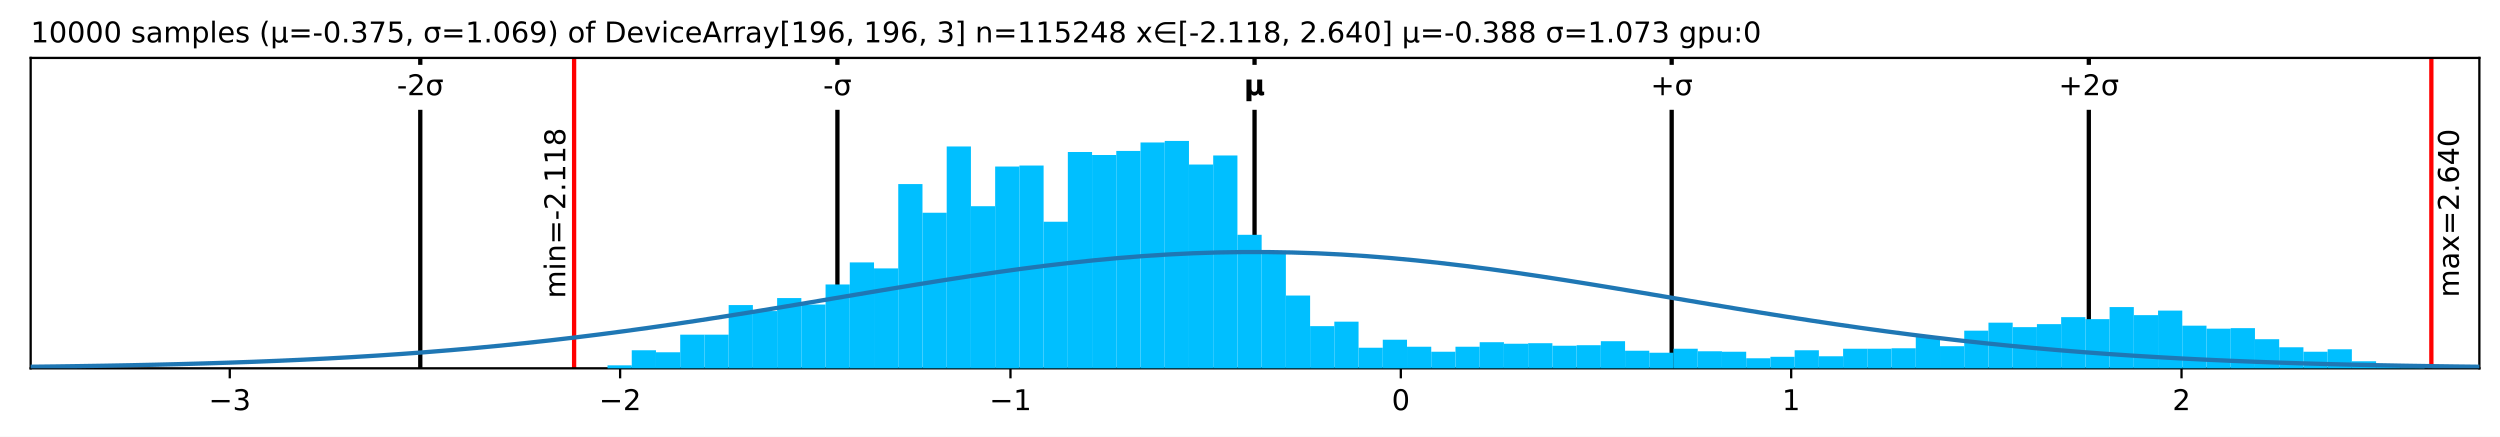
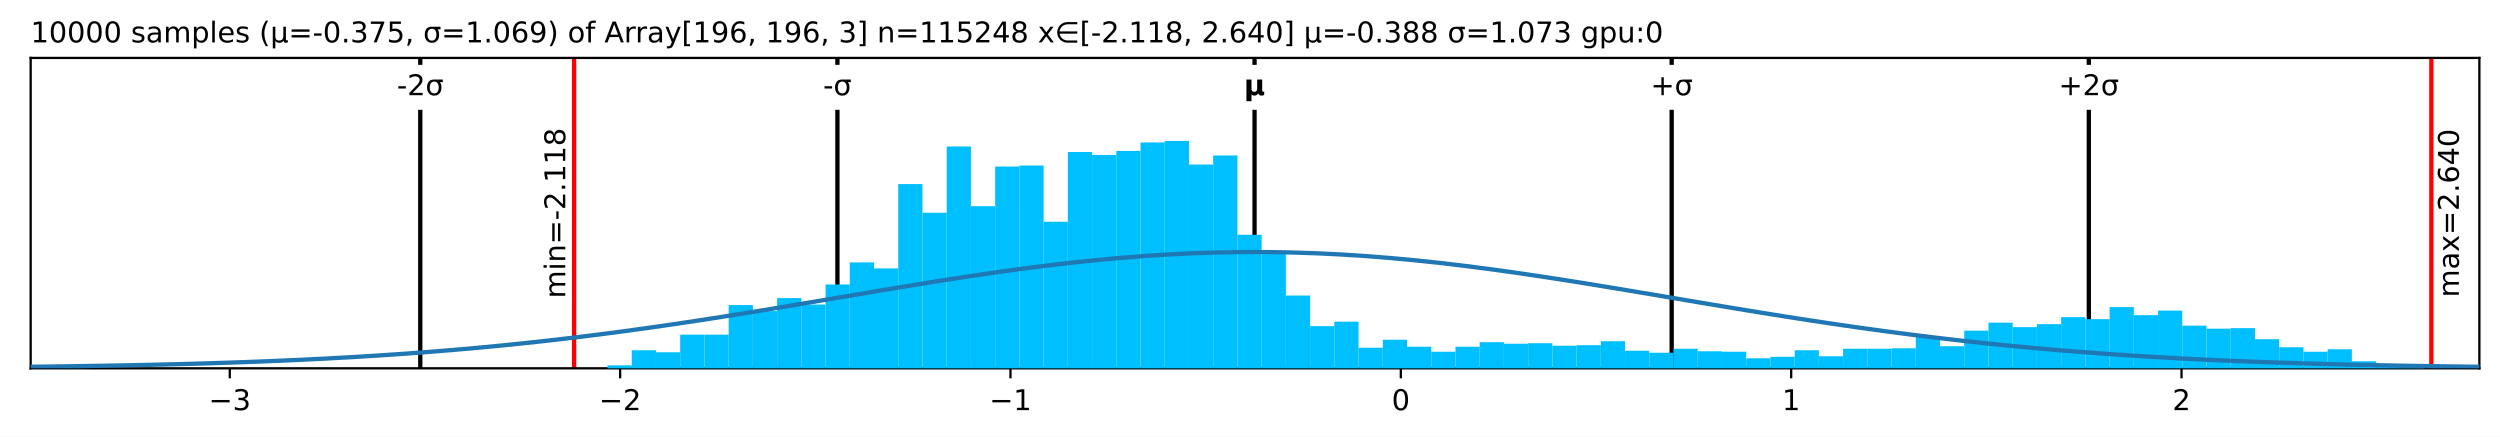
<svg xmlns="http://www.w3.org/2000/svg" xmlns:xlink="http://www.w3.org/1999/xlink" width="872.4pt" height="152.406pt" viewBox="0 0 872.4 152.406" version="1.1">
  <defs>
    <style type="text/css">*{stroke-linejoin: round; stroke-linecap: butt}</style>
  </defs>
  <g id="figure_1">
    <g id="patch_1">
      <path d="M 0 152.406  L 872.4 152.406  L 872.4 0  L 0 0  z " style="fill: #ffffff" />
    </g>
    <g id="axes_1">
      <g id="patch_2">
        <path d="M 10.7 128.528  L 865.2 128.528  L 865.2 20.214  L 10.7 20.214  z " style="fill: #ffffff" />
      </g>
      <g id="matplotlib.axis_1">
        <g id="xtick_1">
          <g id="line2d_1">
            <defs>
              <path id="m8f1de1206a" d="M 0 0  L 0 3.5  " style="stroke: #000000; stroke-width: 0.8" />
            </defs>
            <g>
              <use xlink:href="#m8f1de1206a" x="80.182" y="128.528" style="stroke: #000000; stroke-width: 0.8" />
            </g>
          </g>
          <g id="text_1">
            <g transform="translate(72.81049 143.1266) scale(0.1 -0.1)">
              <defs>
                <path id="DejaVuSans-2212" d="M 678 2272  L 4684 2272  L 4684 1741  L 678 1741  L 678 2272  z " transform="scale(0.015625)" />
                <path id="DejaVuSans-33" d="M 2597 2516  Q 3050 2419 3304 2112  Q 3559 1806 3559 1356  Q 3559 666 3084 287  Q 2609 -91 1734 -91  Q 1441 -91 1130 -33  Q 819 25 488 141  L 488 750  Q 750 597 1062 519  Q 1375 441 1716 441  Q 2309 441 2620 675  Q 2931 909 2931 1356  Q 2931 1769 2642 2001  Q 2353 2234 1838 2234  L 1294 2234  L 1294 2753  L 1863 2753  Q 2328 2753 2575 2939  Q 2822 3125 2822 3475  Q 2822 3834 2567 4026  Q 2313 4219 1838 4219  Q 1578 4219 1281 4162  Q 984 4106 628 3988  L 628 4550  Q 988 4650 1302 4700  Q 1616 4750 1894 4750  Q 2613 4750 3031 4423  Q 3450 4097 3450 3541  Q 3450 3153 3228 2886  Q 3006 2619 2597 2516  z " transform="scale(0.015625)" />
              </defs>
              <use xlink:href="#DejaVuSans-2212" />
              <use xlink:href="#DejaVuSans-33" x="83.789" />
            </g>
          </g>
        </g>
        <g id="xtick_2">
          <g id="line2d_2">
            <g>
              <use xlink:href="#m8f1de1206a" x="216.398" y="128.528" style="stroke: #000000; stroke-width: 0.8" />
            </g>
          </g>
          <g id="text_2">
            <g transform="translate(209.0273 143.1266) scale(0.1 -0.1)">
              <defs>
                <path id="DejaVuSans-32" d="M 1228 531  L 3431 531  L 3431 0  L 469 0  L 469 531  Q 828 903 1448 1529  Q 2069 2156 2228 2338  Q 2531 2678 2651 2914  Q 2772 3150 2772 3378  Q 2772 3750 2511 3984  Q 2250 4219 1831 4219  Q 1534 4219 1204 4116  Q 875 4013 500 3803  L 500 4441  Q 881 4594 1212 4672  Q 1544 4750 1819 4750  Q 2544 4750 2975 4387  Q 3406 4025 3406 3419  Q 3406 3131 3298 2873  Q 3191 2616 2906 2266  Q 2828 2175 2409 1742  Q 1991 1309 1228 531  z " transform="scale(0.015625)" />
              </defs>
              <use xlink:href="#DejaVuSans-2212" />
              <use xlink:href="#DejaVuSans-32" x="83.789" />
            </g>
          </g>
        </g>
        <g id="xtick_3">
          <g id="line2d_3">
            <g>
              <use xlink:href="#m8f1de1206a" x="352.615" y="128.528" style="stroke: #000000; stroke-width: 0.8" />
            </g>
          </g>
          <g id="text_3">
            <g transform="translate(345.2442 143.1266) scale(0.1 -0.1)">
              <defs>
                <path id="DejaVuSans-31" d="M 794 531  L 1825 531  L 1825 4091  L 703 3866  L 703 4441  L 1819 4666  L 2450 4666  L 2450 531  L 3481 531  L 3481 0  L 794 0  L 794 531  z " transform="scale(0.015625)" />
              </defs>
              <use xlink:href="#DejaVuSans-2212" />
              <use xlink:href="#DejaVuSans-31" x="83.789" />
            </g>
          </g>
        </g>
        <g id="xtick_4">
          <g id="line2d_4">
            <g>
              <use xlink:href="#m8f1de1206a" x="488.832" y="128.528" style="stroke: #000000; stroke-width: 0.8" />
            </g>
          </g>
          <g id="text_4">
            <g transform="translate(485.6509 143.1266) scale(0.1 -0.1)">
              <defs>
                <path id="DejaVuSans-30" d="M 2034 4250  Q 1547 4250 1301 3770  Q 1056 3291 1056 2328  Q 1056 1369 1301 889  Q 1547 409 2034 409  Q 2525 409 2770 889  Q 3016 1369 3016 2328  Q 3016 3291 2770 3770  Q 2525 4250 2034 4250  z M 2034 4750  Q 2819 4750 3233 4129  Q 3647 3509 3647 2328  Q 3647 1150 3233 529  Q 2819 -91 2034 -91  Q 1250 -91 836 529  Q 422 1150 422 2328  Q 422 3509 836 4129  Q 1250 4750 2034 4750  z " transform="scale(0.015625)" />
              </defs>
              <use xlink:href="#DejaVuSans-30" />
            </g>
          </g>
        </g>
        <g id="xtick_5">
          <g id="line2d_5">
            <g>
              <use xlink:href="#m8f1de1206a" x="625.049" y="128.528" style="stroke: #000000; stroke-width: 0.8" />
            </g>
          </g>
          <g id="text_5">
            <g transform="translate(621.8677 143.1266) scale(0.1 -0.1)">
              <use xlink:href="#DejaVuSans-31" />
            </g>
          </g>
        </g>
        <g id="xtick_6">
          <g id="line2d_6">
            <g>
              <use xlink:href="#m8f1de1206a" x="761.266" y="128.528" style="stroke: #000000; stroke-width: 0.8" />
            </g>
          </g>
          <g id="text_6">
            <g transform="translate(758.0846 143.1266) scale(0.1 -0.1)">
              <use xlink:href="#DejaVuSans-32" />
            </g>
          </g>
        </g>
      </g>
      <g id="matplotlib.axis_2" />
      <g id="line2d_7">
        <path d="M 146.658 128.528  L 146.658 20.214  " clip-path="url(#pc12b36b30b)" style="fill: none; stroke: #000000; stroke-width: 1.5; stroke-linecap: square" />
      </g>
      <g id="line2d_8">
        <path d="M 292.222 128.528  L 292.222 20.214  " clip-path="url(#pc12b36b30b)" style="fill: none; stroke: #000000; stroke-width: 1.5; stroke-linecap: square" />
      </g>
      <g id="line2d_9">
        <path d="M 437.786 128.528  L 437.786 20.214  " clip-path="url(#pc12b36b30b)" style="fill: none; stroke: #000000; stroke-width: 1.5; stroke-linecap: square" />
      </g>
      <g id="line2d_10">
        <path d="M 583.349 128.528  L 583.349 20.214  " clip-path="url(#pc12b36b30b)" style="fill: none; stroke: #000000; stroke-width: 1.5; stroke-linecap: square" />
      </g>
      <g id="line2d_11">
        <path d="M 728.913 128.528  L 728.913 20.214  " clip-path="url(#pc12b36b30b)" style="fill: none; stroke: #000000; stroke-width: 1.5; stroke-linecap: square" />
      </g>
      <g id="line2d_12">
        <path d="M 200.338 128.528  L 200.338 20.214  " clip-path="url(#pc12b36b30b)" style="fill: none; stroke: #ff0000; stroke-width: 1.5; stroke-linecap: square" />
      </g>
      <g id="line2d_13">
        <path d="M 848.445 128.528  L 848.445 20.214  " clip-path="url(#pc12b36b30b)" style="fill: none; stroke: #ff0000; stroke-width: 1.5; stroke-linecap: square" />
      </g>
      <g id="patch_3">
        <path d="M 10.7 128.528  L 10.7 20.214  " style="fill: none; stroke: #000000; stroke-width: 0.8; stroke-linejoin: miter; stroke-linecap: square" />
      </g>
      <g id="patch_4">
        <path d="M 865.2 128.528  L 865.2 20.214  " style="fill: none; stroke: #000000; stroke-width: 0.8; stroke-linejoin: miter; stroke-linecap: square" />
      </g>
      <g id="patch_5">
        <path d="M 10.7 128.528  L 865.2 128.528  " style="fill: none; stroke: #000000; stroke-width: 0.8; stroke-linejoin: miter; stroke-linecap: square" />
      </g>
      <g id="patch_6">
        <path d="M 10.7 20.214  L 865.2 20.214  " style="fill: none; stroke: #000000; stroke-width: 0.8; stroke-linejoin: miter; stroke-linecap: square" />
      </g>
      <g id="text_7">
        <g id="patch_7">
          <path d="M 199.338 104.107  L 199.338 44.635  Q 199.338 44.635 199.338 44.635  L 189.66 44.635  Q 189.66 44.635 189.66 44.635  L 189.66 104.107  Q 189.66 104.107 189.66 104.107  L 199.338 104.107  Q 199.338 104.107 199.338 104.107  z " style="fill: #ffffff" />
        </g>
        <g transform="translate(197.2582 104.1071) rotate(-90) scale(0.1 -0.1)">
          <defs>
            <path id="DejaVuSans-6d" d="M 3328 2828  Q 3544 3216 3844 3400  Q 4144 3584 4550 3584  Q 5097 3584 5394 3201  Q 5691 2819 5691 2113  L 5691 0  L 5113 0  L 5113 2094  Q 5113 2597 4934 2840  Q 4756 3084 4391 3084  Q 3944 3084 3684 2787  Q 3425 2491 3425 1978  L 3425 0  L 2847 0  L 2847 2094  Q 2847 2600 2669 2842  Q 2491 3084 2119 3084  Q 1678 3084 1418 2786  Q 1159 2488 1159 1978  L 1159 0  L 581 0  L 581 3500  L 1159 3500  L 1159 2956  Q 1356 3278 1631 3431  Q 1906 3584 2284 3584  Q 2666 3584 2933 3390  Q 3200 3197 3328 2828  z " transform="scale(0.015625)" />
            <path id="DejaVuSans-69" d="M 603 3500  L 1178 3500  L 1178 0  L 603 0  L 603 3500  z M 603 4863  L 1178 4863  L 1178 4134  L 603 4134  L 603 4863  z " transform="scale(0.015625)" />
            <path id="DejaVuSans-6e" d="M 3513 2113  L 3513 0  L 2938 0  L 2938 2094  Q 2938 2591 2744 2837  Q 2550 3084 2163 3084  Q 1697 3084 1428 2787  Q 1159 2491 1159 1978  L 1159 0  L 581 0  L 581 3500  L 1159 3500  L 1159 2956  Q 1366 3272 1645 3428  Q 1925 3584 2291 3584  Q 2894 3584 3203 3211  Q 3513 2838 3513 2113  z " transform="scale(0.015625)" />
            <path id="DejaVuSans-3d" d="M 678 2906  L 4684 2906  L 4684 2381  L 678 2381  L 678 2906  z M 678 1631  L 4684 1631  L 4684 1100  L 678 1100  L 678 1631  z " transform="scale(0.015625)" />
            <path id="DejaVuSans-2d" d="M 313 2009  L 1997 2009  L 1997 1497  L 313 1497  L 313 2009  z " transform="scale(0.015625)" />
            <path id="DejaVuSans-2e" d="M 684 794  L 1344 794  L 1344 0  L 684 0  L 684 794  z " transform="scale(0.015625)" />
            <path id="DejaVuSans-38" d="M 2034 2216  Q 1584 2216 1326 1975  Q 1069 1734 1069 1313  Q 1069 891 1326 650  Q 1584 409 2034 409  Q 2484 409 2743 651  Q 3003 894 3003 1313  Q 3003 1734 2745 1975  Q 2488 2216 2034 2216  z M 1403 2484  Q 997 2584 770 2862  Q 544 3141 544 3541  Q 544 4100 942 4425  Q 1341 4750 2034 4750  Q 2731 4750 3128 4425  Q 3525 4100 3525 3541  Q 3525 3141 3298 2862  Q 3072 2584 2669 2484  Q 3125 2378 3379 2068  Q 3634 1759 3634 1313  Q 3634 634 3220 271  Q 2806 -91 2034 -91  Q 1263 -91 848 271  Q 434 634 434 1313  Q 434 1759 690 2068  Q 947 2378 1403 2484  z M 1172 3481  Q 1172 3119 1398 2916  Q 1625 2713 2034 2713  Q 2441 2713 2670 2916  Q 2900 3119 2900 3481  Q 2900 3844 2670 4047  Q 2441 4250 2034 4250  Q 1625 4250 1398 4047  Q 1172 3844 1172 3481  z " transform="scale(0.015625)" />
          </defs>
          <use xlink:href="#DejaVuSans-6d" />
          <use xlink:href="#DejaVuSans-69" x="97.412" />
          <use xlink:href="#DejaVuSans-6e" x="125.195" />
          <use xlink:href="#DejaVuSans-3d" x="188.574" />
          <use xlink:href="#DejaVuSans-2d" x="272.363" />
          <use xlink:href="#DejaVuSans-32" x="308.447" />
          <use xlink:href="#DejaVuSans-2e" x="372.07" />
          <use xlink:href="#DejaVuSans-31" x="403.857" />
          <use xlink:href="#DejaVuSans-31" x="467.48" />
          <use xlink:href="#DejaVuSans-38" x="531.104" />
        </g>
      </g>
      <g id="text_8">
        <g id="patch_8">
          <path d="M 860.123 103.769  L 860.123 44.973  Q 860.123 44.973 860.123 44.973  L 850.445 44.973  Q 850.445 44.973 850.445 44.973  L 850.445 103.769  Q 850.445 103.769 850.445 103.769  L 860.123 103.769  Q 860.123 103.769 860.123 103.769  z " style="fill: #ffffff" />
        </g>
        <g transform="translate(858.0431 103.7688) rotate(-90) scale(0.1 -0.1)">
          <defs>
            <path id="DejaVuSans-61" d="M 2194 1759  Q 1497 1759 1228 1600  Q 959 1441 959 1056  Q 959 750 1161 570  Q 1363 391 1709 391  Q 2188 391 2477 730  Q 2766 1069 2766 1631  L 2766 1759  L 2194 1759  z M 3341 1997  L 3341 0  L 2766 0  L 2766 531  Q 2569 213 2275 61  Q 1981 -91 1556 -91  Q 1019 -91 701 211  Q 384 513 384 1019  Q 384 1609 779 1909  Q 1175 2209 1959 2209  L 2766 2209  L 2766 2266  Q 2766 2663 2505 2880  Q 2244 3097 1772 3097  Q 1472 3097 1187 3025  Q 903 2953 641 2809  L 641 3341  Q 956 3463 1253 3523  Q 1550 3584 1831 3584  Q 2591 3584 2966 3190  Q 3341 2797 3341 1997  z " transform="scale(0.015625)" />
            <path id="DejaVuSans-78" d="M 3513 3500  L 2247 1797  L 3578 0  L 2900 0  L 1881 1375  L 863 0  L 184 0  L 1544 1831  L 300 3500  L 978 3500  L 1906 2253  L 2834 3500  L 3513 3500  z " transform="scale(0.015625)" />
            <path id="DejaVuSans-36" d="M 2113 2584  Q 1688 2584 1439 2293  Q 1191 2003 1191 1497  Q 1191 994 1439 701  Q 1688 409 2113 409  Q 2538 409 2786 701  Q 3034 994 3034 1497  Q 3034 2003 2786 2293  Q 2538 2584 2113 2584  z M 3366 4563  L 3366 3988  Q 3128 4100 2886 4159  Q 2644 4219 2406 4219  Q 1781 4219 1451 3797  Q 1122 3375 1075 2522  Q 1259 2794 1537 2939  Q 1816 3084 2150 3084  Q 2853 3084 3261 2657  Q 3669 2231 3669 1497  Q 3669 778 3244 343  Q 2819 -91 2113 -91  Q 1303 -91 875 529  Q 447 1150 447 2328  Q 447 3434 972 4092  Q 1497 4750 2381 4750  Q 2619 4750 2861 4703  Q 3103 4656 3366 4563  z " transform="scale(0.015625)" />
            <path id="DejaVuSans-34" d="M 2419 4116  L 825 1625  L 2419 1625  L 2419 4116  z M 2253 4666  L 3047 4666  L 3047 1625  L 3713 1625  L 3713 1100  L 3047 1100  L 3047 0  L 2419 0  L 2419 1100  L 313 1100  L 313 1709  L 2253 4666  z " transform="scale(0.015625)" />
          </defs>
          <use xlink:href="#DejaVuSans-6d" />
          <use xlink:href="#DejaVuSans-61" x="97.412" />
          <use xlink:href="#DejaVuSans-78" x="158.691" />
          <use xlink:href="#DejaVuSans-3d" x="217.871" />
          <use xlink:href="#DejaVuSans-32" x="301.66" />
          <use xlink:href="#DejaVuSans-2e" x="365.283" />
          <use xlink:href="#DejaVuSans-36" x="397.07" />
          <use xlink:href="#DejaVuSans-34" x="460.693" />
          <use xlink:href="#DejaVuSans-30" x="524.316" />
        </g>
      </g>
      <g id="text_9">
        <g transform="translate(10.7 14.79844) scale(0.1 -0.1)">
          <defs>
            <path id="DejaVuSans-20" transform="scale(0.015625)" />
            <path id="DejaVuSans-73" d="M 2834 3397  L 2834 2853  Q 2591 2978 2328 3040  Q 2066 3103 1784 3103  Q 1356 3103 1142 2972  Q 928 2841 928 2578  Q 928 2378 1081 2264  Q 1234 2150 1697 2047  L 1894 2003  Q 2506 1872 2764 1633  Q 3022 1394 3022 966  Q 3022 478 2636 193  Q 2250 -91 1575 -91  Q 1294 -91 989 -36  Q 684 19 347 128  L 347 722  Q 666 556 975 473  Q 1284 391 1588 391  Q 1994 391 2212 530  Q 2431 669 2431 922  Q 2431 1156 2273 1281  Q 2116 1406 1581 1522  L 1381 1569  Q 847 1681 609 1914  Q 372 2147 372 2553  Q 372 3047 722 3315  Q 1072 3584 1716 3584  Q 2034 3584 2315 3537  Q 2597 3491 2834 3397  z " transform="scale(0.015625)" />
            <path id="DejaVuSans-70" d="M 1159 525  L 1159 -1331  L 581 -1331  L 581 3500  L 1159 3500  L 1159 2969  Q 1341 3281 1617 3432  Q 1894 3584 2278 3584  Q 2916 3584 3314 3078  Q 3713 2572 3713 1747  Q 3713 922 3314 415  Q 2916 -91 2278 -91  Q 1894 -91 1617 61  Q 1341 213 1159 525  z M 3116 1747  Q 3116 2381 2855 2742  Q 2594 3103 2138 3103  Q 1681 3103 1420 2742  Q 1159 2381 1159 1747  Q 1159 1113 1420 752  Q 1681 391 2138 391  Q 2594 391 2855 752  Q 3116 1113 3116 1747  z " transform="scale(0.015625)" />
            <path id="DejaVuSans-6c" d="M 603 4863  L 1178 4863  L 1178 0  L 603 0  L 603 4863  z " transform="scale(0.015625)" />
            <path id="DejaVuSans-65" d="M 3597 1894  L 3597 1613  L 953 1613  Q 991 1019 1311 708  Q 1631 397 2203 397  Q 2534 397 2845 478  Q 3156 559 3463 722  L 3463 178  Q 3153 47 2828 -22  Q 2503 -91 2169 -91  Q 1331 -91 842 396  Q 353 884 353 1716  Q 353 2575 817 3079  Q 1281 3584 2069 3584  Q 2775 3584 3186 3129  Q 3597 2675 3597 1894  z M 3022 2063  Q 3016 2534 2758 2815  Q 2500 3097 2075 3097  Q 1594 3097 1305 2825  Q 1016 2553 972 2059  L 3022 2063  z " transform="scale(0.015625)" />
            <path id="DejaVuSans-28" d="M 1984 4856  Q 1566 4138 1362 3434  Q 1159 2731 1159 2009  Q 1159 1288 1364 580  Q 1569 -128 1984 -844  L 1484 -844  Q 1016 -109 783 600  Q 550 1309 550 2009  Q 550 2706 781 3412  Q 1013 4119 1484 4856  L 1984 4856  z " transform="scale(0.015625)" />
            <path id="DejaVuSans-3bc" d="M 544 -1331  L 544 3500  L 1119 3500  L 1119 1325  Q 1119 872 1334 640  Q 1550 409 1972 409  Q 2434 409 2667 671  Q 2900 934 2900 1459  L 2900 3500  L 3475 3500  L 3475 806  Q 3475 619 3529 530  Q 3584 441 3700 441  Q 3728 441 3778 458  Q 3828 475 3916 513  L 3916 50  Q 3788 -22 3673 -56  Q 3559 -91 3450 -91  Q 3234 -91 3106 31  Q 2978 153 2931 403  Q 2775 156 2548 32  Q 2322 -91 2016 -91  Q 1697 -91 1473 31  Q 1250 153 1119 397  L 1119 -1331  L 544 -1331  z " transform="scale(0.015625)" />
            <path id="DejaVuSans-37" d="M 525 4666  L 3525 4666  L 3525 4397  L 1831 0  L 1172 0  L 2766 4134  L 525 4134  L 525 4666  z " transform="scale(0.015625)" />
            <path id="DejaVuSans-35" d="M 691 4666  L 3169 4666  L 3169 4134  L 1269 4134  L 1269 2991  Q 1406 3038 1543 3061  Q 1681 3084 1819 3084  Q 2600 3084 3056 2656  Q 3513 2228 3513 1497  Q 3513 744 3044 326  Q 2575 -91 1722 -91  Q 1428 -91 1123 -41  Q 819 9 494 109  L 494 744  Q 775 591 1075 516  Q 1375 441 1709 441  Q 2250 441 2565 725  Q 2881 1009 2881 1497  Q 2881 1984 2565 2268  Q 2250 2553 1709 2553  Q 1456 2553 1204 2497  Q 953 2441 691 2322  L 691 4666  z " transform="scale(0.015625)" />
            <path id="DejaVuSans-2c" d="M 750 794  L 1409 794  L 1409 256  L 897 -744  L 494 -744  L 750 256  L 750 794  z " transform="scale(0.015625)" />
            <path id="DejaVuSans-3c3" d="M 1959 3044  Q 1484 3044 1228 2700  Q 959 2341 959 1747  Q 959 1119 1226 758  Q 1494 397 1959 397  Q 2419 397 2687 759  Q 2956 1122 2956 1747  Q 2956 2319 2688 2700  Q 2441 3044 1959 3044  z M 1959 3500  L 3869 3500  L 3869 2925  L 3225 2925  Q 3566 2438 3566 1747  Q 3566 888 3138 400  Q 2709 -91 1959 -91  Q 1206 -91 781 400  Q 353 888 353 1747  Q 353 2613 781 3097  Q 1134 3500 1959 3500  z " transform="scale(0.015625)" />
            <path id="DejaVuSans-39" d="M 703 97  L 703 672  Q 941 559 1184 500  Q 1428 441 1663 441  Q 2288 441 2617 861  Q 2947 1281 2994 2138  Q 2813 1869 2534 1725  Q 2256 1581 1919 1581  Q 1219 1581 811 2004  Q 403 2428 403 3163  Q 403 3881 828 4315  Q 1253 4750 1959 4750  Q 2769 4750 3195 4129  Q 3622 3509 3622 2328  Q 3622 1225 3098 567  Q 2575 -91 1691 -91  Q 1453 -91 1209 -44  Q 966 3 703 97  z M 1959 2075  Q 2384 2075 2632 2365  Q 2881 2656 2881 3163  Q 2881 3666 2632 3958  Q 2384 4250 1959 4250  Q 1534 4250 1286 3958  Q 1038 3666 1038 3163  Q 1038 2656 1286 2365  Q 1534 2075 1959 2075  z " transform="scale(0.015625)" />
            <path id="DejaVuSans-29" d="M 513 4856  L 1013 4856  Q 1481 4119 1714 3412  Q 1947 2706 1947 2009  Q 1947 1309 1714 600  Q 1481 -109 1013 -844  L 513 -844  Q 928 -128 1133 580  Q 1338 1288 1338 2009  Q 1338 2731 1133 3434  Q 928 4138 513 4856  z " transform="scale(0.015625)" />
            <path id="DejaVuSans-6f" d="M 1959 3097  Q 1497 3097 1228 2736  Q 959 2375 959 1747  Q 959 1119 1226 758  Q 1494 397 1959 397  Q 2419 397 2687 759  Q 2956 1122 2956 1747  Q 2956 2369 2687 2733  Q 2419 3097 1959 3097  z M 1959 3584  Q 2709 3584 3137 3096  Q 3566 2609 3566 1747  Q 3566 888 3137 398  Q 2709 -91 1959 -91  Q 1206 -91 779 398  Q 353 888 353 1747  Q 353 2609 779 3096  Q 1206 3584 1959 3584  z " transform="scale(0.015625)" />
            <path id="DejaVuSans-66" d="M 2375 4863  L 2375 4384  L 1825 4384  Q 1516 4384 1395 4259  Q 1275 4134 1275 3809  L 1275 3500  L 2222 3500  L 2222 3053  L 1275 3053  L 1275 0  L 697 0  L 697 3053  L 147 3053  L 147 3500  L 697 3500  L 697 3744  Q 697 4328 969 4595  Q 1241 4863 1831 4863  L 2375 4863  z " transform="scale(0.015625)" />
-             <path id="DejaVuSans-44" d="M 1259 4147  L 1259 519  L 2022 519  Q 2988 519 3436 956  Q 3884 1394 3884 2338  Q 3884 3275 3436 3711  Q 2988 4147 2022 4147  L 1259 4147  z M 628 4666  L 1925 4666  Q 3281 4666 3915 4102  Q 4550 3538 4550 2338  Q 4550 1131 3912 565  Q 3275 0 1925 0  L 628 0  L 628 4666  z " transform="scale(0.015625)" />
-             <path id="DejaVuSans-76" d="M 191 3500  L 800 3500  L 1894 563  L 2988 3500  L 3597 3500  L 2284 0  L 1503 0  L 191 3500  z " transform="scale(0.015625)" />
-             <path id="DejaVuSans-63" d="M 3122 3366  L 3122 2828  Q 2878 2963 2633 3030  Q 2388 3097 2138 3097  Q 1578 3097 1268 2742  Q 959 2388 959 1747  Q 959 1106 1268 751  Q 1578 397 2138 397  Q 2388 397 2633 464  Q 2878 531 3122 666  L 3122 134  Q 2881 22 2623 -34  Q 2366 -91 2075 -91  Q 1284 -91 818 406  Q 353 903 353 1747  Q 353 2603 823 3093  Q 1294 3584 2113 3584  Q 2378 3584 2631 3529  Q 2884 3475 3122 3366  z " transform="scale(0.015625)" />
            <path id="DejaVuSans-41" d="M 2188 4044  L 1331 1722  L 3047 1722  L 2188 4044  z M 1831 4666  L 2547 4666  L 4325 0  L 3669 0  L 3244 1197  L 1141 1197  L 716 0  L 50 0  L 1831 4666  z " transform="scale(0.015625)" />
            <path id="DejaVuSans-72" d="M 2631 2963  Q 2534 3019 2420 3045  Q 2306 3072 2169 3072  Q 1681 3072 1420 2755  Q 1159 2438 1159 1844  L 1159 0  L 581 0  L 581 3500  L 1159 3500  L 1159 2956  Q 1341 3275 1631 3429  Q 1922 3584 2338 3584  Q 2397 3584 2469 3576  Q 2541 3569 2628 3553  L 2631 2963  z " transform="scale(0.015625)" />
            <path id="DejaVuSans-79" d="M 2059 -325  Q 1816 -950 1584 -1140  Q 1353 -1331 966 -1331  L 506 -1331  L 506 -850  L 844 -850  Q 1081 -850 1212 -737  Q 1344 -625 1503 -206  L 1606 56  L 191 3500  L 800 3500  L 1894 763  L 2988 3500  L 3597 3500  L 2059 -325  z " transform="scale(0.015625)" />
            <path id="DejaVuSans-5b" d="M 550 4863  L 1875 4863  L 1875 4416  L 1125 4416  L 1125 -397  L 1875 -397  L 1875 -844  L 550 -844  L 550 4863  z " transform="scale(0.015625)" />
            <path id="DejaVuSans-5d" d="M 1947 4863  L 1947 -844  L 622 -844  L 622 -397  L 1369 -397  L 1369 4416  L 622 4416  L 622 4863  L 1947 4863  z " transform="scale(0.015625)" />
            <path id="DejaVuSans-2208" d="M 1072 1959  Q 1094 1728 1291 1353  Q 1522 919 1959 675  Q 2388 438 2850 434  L 5028 434  L 5028 -63  L 2850 -63  Q 2250 -63 1695 246  Q 1141 556 844 1106  Q 547 1656 547 2241  Q 547 2819 844 3369  Q 1141 3919 1695 4231  Q 2250 4544 2850 4544  L 5028 4544  L 5028 4047  L 2850 4047  Q 2388 4044 1959 3803  Q 1525 3556 1291 3125  Q 1091 2750 1063 2459  L 5028 2459  L 5028 1959  L 1072 1959  z " transform="scale(0.015625)" />
            <path id="DejaVuSans-67" d="M 2906 1791  Q 2906 2416 2648 2759  Q 2391 3103 1925 3103  Q 1463 3103 1205 2759  Q 947 2416 947 1791  Q 947 1169 1205 825  Q 1463 481 1925 481  Q 2391 481 2648 825  Q 2906 1169 2906 1791  z M 3481 434  Q 3481 -459 3084 -895  Q 2688 -1331 1869 -1331  Q 1566 -1331 1297 -1286  Q 1028 -1241 775 -1147  L 775 -588  Q 1028 -725 1275 -790  Q 1522 -856 1778 -856  Q 2344 -856 2625 -561  Q 2906 -266 2906 331  L 2906 616  Q 2728 306 2450 153  Q 2172 0 1784 0  Q 1141 0 747 490  Q 353 981 353 1791  Q 353 2603 747 3093  Q 1141 3584 1784 3584  Q 2172 3584 2450 3431  Q 2728 3278 2906 2969  L 2906 3500  L 3481 3500  L 3481 434  z " transform="scale(0.015625)" />
            <path id="DejaVuSans-75" d="M 544 1381  L 544 3500  L 1119 3500  L 1119 1403  Q 1119 906 1312 657  Q 1506 409 1894 409  Q 2359 409 2629 706  Q 2900 1003 2900 1516  L 2900 3500  L 3475 3500  L 3475 0  L 2900 0  L 2900 538  Q 2691 219 2414 64  Q 2138 -91 1772 -91  Q 1169 -91 856 284  Q 544 659 544 1381  z M 1991 3584  L 1991 3584  z " transform="scale(0.015625)" />
            <path id="DejaVuSans-3a" d="M 750 794  L 1409 794  L 1409 0  L 750 0  L 750 794  z M 750 3309  L 1409 3309  L 1409 2516  L 750 2516  L 750 3309  z " transform="scale(0.015625)" />
          </defs>
          <use xlink:href="#DejaVuSans-31" />
          <use xlink:href="#DejaVuSans-30" x="63.623" />
          <use xlink:href="#DejaVuSans-30" x="127.246" />
          <use xlink:href="#DejaVuSans-30" x="190.869" />
          <use xlink:href="#DejaVuSans-30" x="254.492" />
          <use xlink:href="#DejaVuSans-20" x="318.115" />
          <use xlink:href="#DejaVuSans-73" x="349.902" />
          <use xlink:href="#DejaVuSans-61" x="402.002" />
          <use xlink:href="#DejaVuSans-6d" x="463.281" />
          <use xlink:href="#DejaVuSans-70" x="560.693" />
          <use xlink:href="#DejaVuSans-6c" x="624.17" />
          <use xlink:href="#DejaVuSans-65" x="651.953" />
          <use xlink:href="#DejaVuSans-73" x="713.477" />
          <use xlink:href="#DejaVuSans-20" x="765.576" />
          <use xlink:href="#DejaVuSans-28" x="797.363" />
          <use xlink:href="#DejaVuSans-3bc" x="836.377" />
          <use xlink:href="#DejaVuSans-3d" x="900" />
          <use xlink:href="#DejaVuSans-2d" x="983.789" />
          <use xlink:href="#DejaVuSans-30" x="1019.873" />
          <use xlink:href="#DejaVuSans-2e" x="1083.496" />
          <use xlink:href="#DejaVuSans-33" x="1115.283" />
          <use xlink:href="#DejaVuSans-37" x="1178.906" />
          <use xlink:href="#DejaVuSans-35" x="1242.529" />
          <use xlink:href="#DejaVuSans-2c" x="1306.152" />
          <use xlink:href="#DejaVuSans-20" x="1337.939" />
          <use xlink:href="#DejaVuSans-3c3" x="1369.727" />
          <use xlink:href="#DejaVuSans-3d" x="1433.105" />
          <use xlink:href="#DejaVuSans-31" x="1516.895" />
          <use xlink:href="#DejaVuSans-2e" x="1580.518" />
          <use xlink:href="#DejaVuSans-30" x="1612.305" />
          <use xlink:href="#DejaVuSans-36" x="1675.928" />
          <use xlink:href="#DejaVuSans-39" x="1739.551" />
          <use xlink:href="#DejaVuSans-29" x="1803.174" />
          <use xlink:href="#DejaVuSans-20" x="1842.188" />
          <use xlink:href="#DejaVuSans-6f" x="1873.975" />
          <use xlink:href="#DejaVuSans-66" x="1935.156" />
          <use xlink:href="#DejaVuSans-20" x="1970.361" />
-           <use xlink:href="#DejaVuSans-44" x="2002.148" />
-           <use xlink:href="#DejaVuSans-65" x="2079.15" />
-           <use xlink:href="#DejaVuSans-76" x="2140.674" />
-           <use xlink:href="#DejaVuSans-69" x="2199.854" />
-           <use xlink:href="#DejaVuSans-63" x="2227.637" />
-           <use xlink:href="#DejaVuSans-65" x="2282.617" />
-           <use xlink:href="#DejaVuSans-41" x="2344.141" />
-           <use xlink:href="#DejaVuSans-72" x="2412.549" />
-           <use xlink:href="#DejaVuSans-72" x="2451.912" />
-           <use xlink:href="#DejaVuSans-61" x="2493.025" />
-           <use xlink:href="#DejaVuSans-79" x="2554.305" />
-           <use xlink:href="#DejaVuSans-5b" x="2613.484" />
-           <use xlink:href="#DejaVuSans-31" x="2652.498" />
-           <use xlink:href="#DejaVuSans-39" x="2716.121" />
-           <use xlink:href="#DejaVuSans-36" x="2779.744" />
-           <use xlink:href="#DejaVuSans-2c" x="2843.367" />
-           <use xlink:href="#DejaVuSans-20" x="2875.154" />
-           <use xlink:href="#DejaVuSans-31" x="2906.941" />
-           <use xlink:href="#DejaVuSans-39" x="2970.564" />
-           <use xlink:href="#DejaVuSans-36" x="3034.188" />
-           <use xlink:href="#DejaVuSans-2c" x="3097.811" />
-           <use xlink:href="#DejaVuSans-20" x="3129.598" />
-           <use xlink:href="#DejaVuSans-33" x="3161.385" />
-           <use xlink:href="#DejaVuSans-5d" x="3225.008" />
-           <use xlink:href="#DejaVuSans-20" x="3264.021" />
-           <use xlink:href="#DejaVuSans-6e" x="3295.809" />
-           <use xlink:href="#DejaVuSans-3d" x="3359.188" />
-           <use xlink:href="#DejaVuSans-31" x="3442.977" />
-           <use xlink:href="#DejaVuSans-31" x="3506.6" />
-           <use xlink:href="#DejaVuSans-35" x="3570.223" />
-           <use xlink:href="#DejaVuSans-32" x="3633.846" />
-           <use xlink:href="#DejaVuSans-34" x="3697.469" />
-           <use xlink:href="#DejaVuSans-38" x="3761.092" />
-           <use xlink:href="#DejaVuSans-20" x="3824.715" />
-           <use xlink:href="#DejaVuSans-78" x="3856.502" />
-           <use xlink:href="#DejaVuSans-2208" x="3915.682" />
-           <use xlink:href="#DejaVuSans-5b" x="4002.791" />
-           <use xlink:href="#DejaVuSans-2d" x="4041.805" />
-           <use xlink:href="#DejaVuSans-32" x="4077.889" />
-           <use xlink:href="#DejaVuSans-2e" x="4141.512" />
-           <use xlink:href="#DejaVuSans-31" x="4173.299" />
-           <use xlink:href="#DejaVuSans-31" x="4236.922" />
-           <use xlink:href="#DejaVuSans-38" x="4300.545" />
-           <use xlink:href="#DejaVuSans-2c" x="4364.168" />
-           <use xlink:href="#DejaVuSans-20" x="4395.955" />
-           <use xlink:href="#DejaVuSans-32" x="4427.742" />
-           <use xlink:href="#DejaVuSans-2e" x="4491.365" />
-           <use xlink:href="#DejaVuSans-36" x="4523.152" />
-           <use xlink:href="#DejaVuSans-34" x="4586.775" />
-           <use xlink:href="#DejaVuSans-30" x="4650.398" />
-           <use xlink:href="#DejaVuSans-5d" x="4714.021" />
-           <use xlink:href="#DejaVuSans-20" x="4753.035" />
-           <use xlink:href="#DejaVuSans-3bc" x="4784.822" />
-           <use xlink:href="#DejaVuSans-3d" x="4848.445" />
-           <use xlink:href="#DejaVuSans-2d" x="4932.234" />
-           <use xlink:href="#DejaVuSans-30" x="4968.318" />
-           <use xlink:href="#DejaVuSans-2e" x="5031.941" />
-           <use xlink:href="#DejaVuSans-33" x="5063.729" />
-           <use xlink:href="#DejaVuSans-38" x="5127.352" />
-           <use xlink:href="#DejaVuSans-38" x="5190.975" />
-           <use xlink:href="#DejaVuSans-20" x="5254.598" />
-           <use xlink:href="#DejaVuSans-3c3" x="5286.385" />
-           <use xlink:href="#DejaVuSans-3d" x="5349.764" />
-           <use xlink:href="#DejaVuSans-31" x="5433.553" />
-           <use xlink:href="#DejaVuSans-2e" x="5497.176" />
-           <use xlink:href="#DejaVuSans-30" x="5528.963" />
-           <use xlink:href="#DejaVuSans-37" x="5592.586" />
-           <use xlink:href="#DejaVuSans-33" x="5656.209" />
-           <use xlink:href="#DejaVuSans-20" x="5719.832" />
-           <use xlink:href="#DejaVuSans-67" x="5751.619" />
-           <use xlink:href="#DejaVuSans-70" x="5815.096" />
-           <use xlink:href="#DejaVuSans-75" x="5878.572" />
-           <use xlink:href="#DejaVuSans-3a" x="5941.951" />
-           <use xlink:href="#DejaVuSans-30" x="5975.643" />
+           <use xlink:href="#DejaVuSans-41" x="2002.148" />
+           <use xlink:href="#DejaVuSans-72" x="2070.557" />
+           <use xlink:href="#DejaVuSans-72" x="2109.92" />
+           <use xlink:href="#DejaVuSans-61" x="2151.033" />
+           <use xlink:href="#DejaVuSans-79" x="2212.312" />
+           <use xlink:href="#DejaVuSans-5b" x="2271.492" />
+           <use xlink:href="#DejaVuSans-31" x="2310.506" />
+           <use xlink:href="#DejaVuSans-39" x="2374.129" />
+           <use xlink:href="#DejaVuSans-36" x="2437.752" />
+           <use xlink:href="#DejaVuSans-2c" x="2501.375" />
+           <use xlink:href="#DejaVuSans-20" x="2533.162" />
+           <use xlink:href="#DejaVuSans-31" x="2564.949" />
+           <use xlink:href="#DejaVuSans-39" x="2628.572" />
+           <use xlink:href="#DejaVuSans-36" x="2692.195" />
+           <use xlink:href="#DejaVuSans-2c" x="2755.818" />
+           <use xlink:href="#DejaVuSans-20" x="2787.605" />
+           <use xlink:href="#DejaVuSans-33" x="2819.393" />
+           <use xlink:href="#DejaVuSans-5d" x="2883.016" />
+           <use xlink:href="#DejaVuSans-20" x="2922.029" />
+           <use xlink:href="#DejaVuSans-6e" x="2953.816" />
+           <use xlink:href="#DejaVuSans-3d" x="3017.195" />
+           <use xlink:href="#DejaVuSans-31" x="3100.984" />
+           <use xlink:href="#DejaVuSans-31" x="3164.607" />
+           <use xlink:href="#DejaVuSans-35" x="3228.23" />
+           <use xlink:href="#DejaVuSans-32" x="3291.854" />
+           <use xlink:href="#DejaVuSans-34" x="3355.477" />
+           <use xlink:href="#DejaVuSans-38" x="3419.1" />
+           <use xlink:href="#DejaVuSans-20" x="3482.723" />
+           <use xlink:href="#DejaVuSans-78" x="3514.51" />
+           <use xlink:href="#DejaVuSans-2208" x="3573.689" />
+           <use xlink:href="#DejaVuSans-5b" x="3660.799" />
+           <use xlink:href="#DejaVuSans-2d" x="3699.812" />
+           <use xlink:href="#DejaVuSans-32" x="3735.896" />
+           <use xlink:href="#DejaVuSans-2e" x="3799.52" />
+           <use xlink:href="#DejaVuSans-31" x="3831.307" />
+           <use xlink:href="#DejaVuSans-31" x="3894.93" />
+           <use xlink:href="#DejaVuSans-38" x="3958.553" />
+           <use xlink:href="#DejaVuSans-2c" x="4022.176" />
+           <use xlink:href="#DejaVuSans-20" x="4053.963" />
+           <use xlink:href="#DejaVuSans-32" x="4085.75" />
+           <use xlink:href="#DejaVuSans-2e" x="4149.373" />
+           <use xlink:href="#DejaVuSans-36" x="4181.16" />
+           <use xlink:href="#DejaVuSans-34" x="4244.783" />
+           <use xlink:href="#DejaVuSans-30" x="4308.406" />
+           <use xlink:href="#DejaVuSans-5d" x="4372.029" />
+           <use xlink:href="#DejaVuSans-20" x="4411.043" />
+           <use xlink:href="#DejaVuSans-3bc" x="4442.83" />
+           <use xlink:href="#DejaVuSans-3d" x="4506.453" />
+           <use xlink:href="#DejaVuSans-2d" x="4590.242" />
+           <use xlink:href="#DejaVuSans-30" x="4626.326" />
+           <use xlink:href="#DejaVuSans-2e" x="4689.949" />
+           <use xlink:href="#DejaVuSans-33" x="4721.736" />
+           <use xlink:href="#DejaVuSans-38" x="4785.359" />
+           <use xlink:href="#DejaVuSans-38" x="4848.982" />
+           <use xlink:href="#DejaVuSans-20" x="4912.605" />
+           <use xlink:href="#DejaVuSans-3c3" x="4944.393" />
+           <use xlink:href="#DejaVuSans-3d" x="5007.771" />
+           <use xlink:href="#DejaVuSans-31" x="5091.561" />
+           <use xlink:href="#DejaVuSans-2e" x="5155.184" />
+           <use xlink:href="#DejaVuSans-30" x="5186.971" />
+           <use xlink:href="#DejaVuSans-37" x="5250.594" />
+           <use xlink:href="#DejaVuSans-33" x="5314.217" />
+           <use xlink:href="#DejaVuSans-20" x="5377.84" />
+           <use xlink:href="#DejaVuSans-67" x="5409.627" />
+           <use xlink:href="#DejaVuSans-70" x="5473.104" />
+           <use xlink:href="#DejaVuSans-75" x="5536.58" />
+           <use xlink:href="#DejaVuSans-3a" x="5599.959" />
+           <use xlink:href="#DejaVuSans-30" x="5633.65" />
        </g>
      </g>
      <g id="patch_9">
        <path d="M 212.001 128.528  L 220.456 128.528  L 220.456 127.477  L 212.001 127.477  z " clip-path="url(#pc12b36b30b)" style="fill: #00bfff" />
      </g>
      <g id="patch_10">
        <path d="M 220.456 128.528  L 228.91 128.528  L 228.91 122.222  L 220.456 122.222  z " clip-path="url(#pc12b36b30b)" style="fill: #00bfff" />
      </g>
      <g id="patch_11">
        <path d="M 228.91 128.528  L 237.364 128.528  L 237.364 122.923  L 228.91 122.923  z " clip-path="url(#pc12b36b30b)" style="fill: #00bfff" />
      </g>
      <g id="patch_12">
        <path d="M 237.364 128.528  L 245.818 128.528  L 245.818 116.792  L 237.364 116.792  z " clip-path="url(#pc12b36b30b)" style="fill: #00bfff" />
      </g>
      <g id="patch_13">
        <path d="M 245.818 128.528  L 254.273 128.528  L 254.273 116.792  L 245.818 116.792  z " clip-path="url(#pc12b36b30b)" style="fill: #00bfff" />
      </g>
      <g id="patch_14">
        <path d="M 254.273 128.528  L 262.727 128.528  L 262.727 106.457  L 254.273 106.457  z " clip-path="url(#pc12b36b30b)" style="fill: #00bfff" />
      </g>
      <g id="patch_15">
        <path d="M 262.727 128.528  L 271.181 128.528  L 271.181 108.559  L 262.727 108.559  z " clip-path="url(#pc12b36b30b)" style="fill: #00bfff" />
      </g>
      <g id="patch_16">
        <path d="M 271.181 128.528  L 279.635 128.528  L 279.635 104.005  L 271.181 104.005  z " clip-path="url(#pc12b36b30b)" style="fill: #00bfff" />
      </g>
      <g id="patch_17">
        <path d="M 279.635 128.528  L 288.09 128.528  L 288.09 106.282  L 279.635 106.282  z " clip-path="url(#pc12b36b30b)" style="fill: #00bfff" />
      </g>
      <g id="patch_18">
        <path d="M 288.09 128.528  L 296.544 128.528  L 296.544 99.275  L 288.09 99.275  z " clip-path="url(#pc12b36b30b)" style="fill: #00bfff" />
      </g>
      <g id="patch_19">
        <path d="M 296.544 128.528  L 304.998 128.528  L 304.998 91.568  L 296.544 91.568  z " clip-path="url(#pc12b36b30b)" style="fill: #00bfff" />
      </g>
      <g id="patch_20">
        <path d="M 304.998 128.528  L 313.452 128.528  L 313.452 93.67  L 304.998 93.67  z " clip-path="url(#pc12b36b30b)" style="fill: #00bfff" />
      </g>
      <g id="patch_21">
        <path d="M 313.452 128.528  L 321.907 128.528  L 321.907 64.242  L 313.452 64.242  z " clip-path="url(#pc12b36b30b)" style="fill: #00bfff" />
      </g>
      <g id="patch_22">
        <path d="M 321.907 128.528  L 330.361 128.528  L 330.361 74.226  L 321.907 74.226  z " clip-path="url(#pc12b36b30b)" style="fill: #00bfff" />
      </g>
      <g id="patch_23">
        <path d="M 330.361 128.528  L 338.815 128.528  L 338.815 51.104  L 330.361 51.104  z " clip-path="url(#pc12b36b30b)" style="fill: #00bfff" />
      </g>
      <g id="patch_24">
        <path d="M 338.815 128.528  L 347.269 128.528  L 347.269 71.949  L 338.815 71.949  z " clip-path="url(#pc12b36b30b)" style="fill: #00bfff" />
      </g>
      <g id="patch_25">
        <path d="M 347.269 128.528  L 355.724 128.528  L 355.724 58.111  L 347.269 58.111  z " clip-path="url(#pc12b36b30b)" style="fill: #00bfff" />
      </g>
      <g id="patch_26">
        <path d="M 355.724 128.528  L 364.178 128.528  L 364.178 57.76  L 355.724 57.76  z " clip-path="url(#pc12b36b30b)" style="fill: #00bfff" />
      </g>
      <g id="patch_27">
        <path d="M 364.178 128.528  L 372.632 128.528  L 372.632 77.379  L 364.178 77.379  z " clip-path="url(#pc12b36b30b)" style="fill: #00bfff" />
      </g>
      <g id="patch_28">
        <path d="M 372.632 128.528  L 381.086 128.528  L 381.086 53.031  L 372.632 53.031  z " clip-path="url(#pc12b36b30b)" style="fill: #00bfff" />
      </g>
      <g id="patch_29">
        <path d="M 381.086 128.528  L 389.541 128.528  L 389.541 54.082  L 381.086 54.082  z " clip-path="url(#pc12b36b30b)" style="fill: #00bfff" />
      </g>
      <g id="patch_30">
        <path d="M 389.541 128.528  L 397.995 128.528  L 397.995 52.681  L 389.541 52.681  z " clip-path="url(#pc12b36b30b)" style="fill: #00bfff" />
      </g>
      <g id="patch_31">
        <path d="M 397.995 128.528  L 406.449 128.528  L 406.449 49.703  L 397.995 49.703  z " clip-path="url(#pc12b36b30b)" style="fill: #00bfff" />
      </g>
      <g id="patch_32">
        <path d="M 406.449 128.528  L 414.903 128.528  L 414.903 49.177  L 406.449 49.177  z " clip-path="url(#pc12b36b30b)" style="fill: #00bfff" />
      </g>
      <g id="patch_33">
        <path d="M 414.903 128.528  L 423.358 128.528  L 423.358 57.41  L 414.903 57.41  z " clip-path="url(#pc12b36b30b)" style="fill: #00bfff" />
      </g>
      <g id="patch_34">
        <path d="M 423.358 128.528  L 431.812 128.528  L 431.812 54.257  L 423.358 54.257  z " clip-path="url(#pc12b36b30b)" style="fill: #00bfff" />
      </g>
      <g id="patch_35">
        <path d="M 431.812 128.528  L 440.266 128.528  L 440.266 81.934  L 431.812 81.934  z " clip-path="url(#pc12b36b30b)" style="fill: #00bfff" />
      </g>
      <g id="patch_36">
        <path d="M 440.266 128.528  L 448.72 128.528  L 448.72 88.24  L 440.266 88.24  z " clip-path="url(#pc12b36b30b)" style="fill: #00bfff" />
      </g>
      <g id="patch_37">
        <path d="M 448.72 128.528  L 457.175 128.528  L 457.175 103.129  L 448.72 103.129  z " clip-path="url(#pc12b36b30b)" style="fill: #00bfff" />
      </g>
      <g id="patch_38">
        <path d="M 457.175 128.528  L 465.629 128.528  L 465.629 113.814  L 457.175 113.814  z " clip-path="url(#pc12b36b30b)" style="fill: #00bfff" />
      </g>
      <g id="patch_39">
        <path d="M 465.629 128.528  L 474.083 128.528  L 474.083 112.238  L 465.629 112.238  z " clip-path="url(#pc12b36b30b)" style="fill: #00bfff" />
      </g>
      <g id="patch_40">
        <path d="M 474.083 128.528  L 482.538 128.528  L 482.538 121.346  L 474.083 121.346  z " clip-path="url(#pc12b36b30b)" style="fill: #00bfff" />
      </g>
      <g id="patch_41">
        <path d="M 482.538 128.528  L 490.992 128.528  L 490.992 118.544  L 482.538 118.544  z " clip-path="url(#pc12b36b30b)" style="fill: #00bfff" />
      </g>
      <g id="patch_42">
        <path d="M 490.992 128.528  L 499.446 128.528  L 499.446 120.996  L 490.992 120.996  z " clip-path="url(#pc12b36b30b)" style="fill: #00bfff" />
      </g>
      <g id="patch_43">
        <path d="M 499.446 128.528  L 507.9 128.528  L 507.9 122.748  L 499.446 122.748  z " clip-path="url(#pc12b36b30b)" style="fill: #00bfff" />
      </g>
      <g id="patch_44">
        <path d="M 507.9 128.528  L 516.355 128.528  L 516.355 120.996  L 507.9 120.996  z " clip-path="url(#pc12b36b30b)" style="fill: #00bfff" />
      </g>
      <g id="patch_45">
        <path d="M 516.355 128.528  L 524.809 128.528  L 524.809 119.419  L 516.355 119.419  z " clip-path="url(#pc12b36b30b)" style="fill: #00bfff" />
      </g>
      <g id="patch_46">
        <path d="M 524.809 128.528  L 533.263 128.528  L 533.263 119.945  L 524.809 119.945  z " clip-path="url(#pc12b36b30b)" style="fill: #00bfff" />
      </g>
      <g id="patch_47">
        <path d="M 533.263 128.528  L 541.717 128.528  L 541.717 119.77  L 533.263 119.77  z " clip-path="url(#pc12b36b30b)" style="fill: #00bfff" />
      </g>
      <g id="patch_48">
        <path d="M 541.717 128.528  L 550.172 128.528  L 550.172 120.646  L 541.717 120.646  z " clip-path="url(#pc12b36b30b)" style="fill: #00bfff" />
      </g>
      <g id="patch_49">
        <path d="M 550.172 128.528  L 558.626 128.528  L 558.626 120.47  L 550.172 120.47  z " clip-path="url(#pc12b36b30b)" style="fill: #00bfff" />
      </g>
      <g id="patch_50">
        <path d="M 558.626 128.528  L 567.08 128.528  L 567.08 119.069  L 558.626 119.069  z " clip-path="url(#pc12b36b30b)" style="fill: #00bfff" />
      </g>
      <g id="patch_51">
        <path d="M 567.08 128.528  L 575.534 128.528  L 575.534 122.397  L 567.08 122.397  z " clip-path="url(#pc12b36b30b)" style="fill: #00bfff" />
      </g>
      <g id="patch_52">
        <path d="M 575.534 128.528  L 583.989 128.528  L 583.989 123.098  L 575.534 123.098  z " clip-path="url(#pc12b36b30b)" style="fill: #00bfff" />
      </g>
      <g id="patch_53">
        <path d="M 583.989 128.528  L 592.443 128.528  L 592.443 121.697  L 583.989 121.697  z " clip-path="url(#pc12b36b30b)" style="fill: #00bfff" />
      </g>
      <g id="patch_54">
        <path d="M 592.443 128.528  L 600.897 128.528  L 600.897 122.572  L 592.443 122.572  z " clip-path="url(#pc12b36b30b)" style="fill: #00bfff" />
      </g>
      <g id="patch_55">
        <path d="M 600.897 128.528  L 609.351 128.528  L 609.351 122.748  L 600.897 122.748  z " clip-path="url(#pc12b36b30b)" style="fill: #00bfff" />
      </g>
      <g id="patch_56">
        <path d="M 609.351 128.528  L 617.806 128.528  L 617.806 125.025  L 609.351 125.025  z " clip-path="url(#pc12b36b30b)" style="fill: #00bfff" />
      </g>
      <g id="patch_57">
        <path d="M 617.806 128.528  L 626.26 128.528  L 626.26 124.499  L 617.806 124.499  z " clip-path="url(#pc12b36b30b)" style="fill: #00bfff" />
      </g>
      <g id="patch_58">
        <path d="M 626.26 128.528  L 634.714 128.528  L 634.714 122.222  L 626.26 122.222  z " clip-path="url(#pc12b36b30b)" style="fill: #00bfff" />
      </g>
      <g id="patch_59">
        <path d="M 634.714 128.528  L 643.168 128.528  L 643.168 124.324  L 634.714 124.324  z " clip-path="url(#pc12b36b30b)" style="fill: #00bfff" />
      </g>
      <g id="patch_60">
        <path d="M 643.168 128.528  L 651.623 128.528  L 651.623 121.697  L 643.168 121.697  z " clip-path="url(#pc12b36b30b)" style="fill: #00bfff" />
      </g>
      <g id="patch_61">
        <path d="M 651.623 128.528  L 660.077 128.528  L 660.077 121.697  L 651.623 121.697  z " clip-path="url(#pc12b36b30b)" style="fill: #00bfff" />
      </g>
      <g id="patch_62">
        <path d="M 660.077 128.528  L 668.531 128.528  L 668.531 121.521  L 660.077 121.521  z " clip-path="url(#pc12b36b30b)" style="fill: #00bfff" />
      </g>
      <g id="patch_63">
        <path d="M 668.531 128.528  L 676.985 128.528  L 676.985 117.317  L 668.531 117.317  z " clip-path="url(#pc12b36b30b)" style="fill: #00bfff" />
      </g>
      <g id="patch_64">
        <path d="M 676.985 128.528  L 685.44 128.528  L 685.44 120.821  L 676.985 120.821  z " clip-path="url(#pc12b36b30b)" style="fill: #00bfff" />
      </g>
      <g id="patch_65">
        <path d="M 685.44 128.528  L 693.894 128.528  L 693.894 115.391  L 685.44 115.391  z " clip-path="url(#pc12b36b30b)" style="fill: #00bfff" />
      </g>
      <g id="patch_66">
        <path d="M 693.894 128.528  L 702.348 128.528  L 702.348 112.588  L 693.894 112.588  z " clip-path="url(#pc12b36b30b)" style="fill: #00bfff" />
      </g>
      <g id="patch_67">
        <path d="M 702.348 128.528  L 710.802 128.528  L 710.802 114.164  L 702.348 114.164  z " clip-path="url(#pc12b36b30b)" style="fill: #00bfff" />
      </g>
      <g id="patch_68">
        <path d="M 710.802 128.528  L 719.257 128.528  L 719.257 113.113  L 710.802 113.113  z " clip-path="url(#pc12b36b30b)" style="fill: #00bfff" />
      </g>
      <g id="patch_69">
        <path d="M 719.257 128.528  L 727.711 128.528  L 727.711 110.661  L 719.257 110.661  z " clip-path="url(#pc12b36b30b)" style="fill: #00bfff" />
      </g>
      <g id="patch_70">
        <path d="M 727.711 128.528  L 736.165 128.528  L 736.165 111.362  L 727.711 111.362  z " clip-path="url(#pc12b36b30b)" style="fill: #00bfff" />
      </g>
      <g id="patch_71">
        <path d="M 736.165 128.528  L 744.619 128.528  L 744.619 107.158  L 736.165 107.158  z " clip-path="url(#pc12b36b30b)" style="fill: #00bfff" />
      </g>
      <g id="patch_72">
        <path d="M 744.619 128.528  L 753.074 128.528  L 753.074 109.96  L 744.619 109.96  z " clip-path="url(#pc12b36b30b)" style="fill: #00bfff" />
      </g>
      <g id="patch_73">
        <path d="M 753.074 128.528  L 761.528 128.528  L 761.528 108.384  L 753.074 108.384  z " clip-path="url(#pc12b36b30b)" style="fill: #00bfff" />
      </g>
      <g id="patch_74">
        <path d="M 761.528 128.528  L 769.982 128.528  L 769.982 113.639  L 761.528 113.639  z " clip-path="url(#pc12b36b30b)" style="fill: #00bfff" />
      </g>
      <g id="patch_75">
        <path d="M 769.982 128.528  L 778.436 128.528  L 778.436 114.69  L 769.982 114.69  z " clip-path="url(#pc12b36b30b)" style="fill: #00bfff" />
      </g>
      <g id="patch_76">
        <path d="M 778.436 128.528  L 786.891 128.528  L 786.891 114.515  L 778.436 114.515  z " clip-path="url(#pc12b36b30b)" style="fill: #00bfff" />
      </g>
      <g id="patch_77">
        <path d="M 786.891 128.528  L 795.345 128.528  L 795.345 118.368  L 786.891 118.368  z " clip-path="url(#pc12b36b30b)" style="fill: #00bfff" />
      </g>
      <g id="patch_78">
        <path d="M 795.345 128.528  L 803.799 128.528  L 803.799 121.171  L 795.345 121.171  z " clip-path="url(#pc12b36b30b)" style="fill: #00bfff" />
      </g>
      <g id="patch_79">
        <path d="M 803.799 128.528  L 812.253 128.528  L 812.253 122.748  L 803.799 122.748  z " clip-path="url(#pc12b36b30b)" style="fill: #00bfff" />
      </g>
      <g id="patch_80">
        <path d="M 812.253 128.528  L 820.708 128.528  L 820.708 121.872  L 812.253 121.872  z " clip-path="url(#pc12b36b30b)" style="fill: #00bfff" />
      </g>
      <g id="patch_81">
        <path d="M 820.708 128.528  L 829.162 128.528  L 829.162 126.076  L 820.708 126.076  z " clip-path="url(#pc12b36b30b)" style="fill: #00bfff" />
      </g>
      <g id="patch_82">
        <path d="M 829.162 128.528  L 837.616 128.528  L 837.616 127.827  L 829.162 127.827  z " clip-path="url(#pc12b36b30b)" style="fill: #00bfff" />
      </g>
      <g id="patch_83">
        <path d="M 837.616 128.528  L 846.07 128.528  L 846.07 128.178  L 837.616 128.178  z " clip-path="url(#pc12b36b30b)" style="fill: #00bfff" />
      </g>
      <g id="line2d_14">
        <path d="M 10.7 127.98  L 19.331 127.877  L 27.963 127.757  L 36.594 127.618  L 45.225 127.459  L 53.857 127.276  L 62.488 127.066  L 71.119 126.828  L 79.75 126.557  L 88.382 126.252  L 97.013 125.908  L 105.644 125.523  L 114.276 125.094  L 122.907 124.617  L 131.538 124.09  L 140.17 123.509  L 148.801 122.872  L 157.432 122.176  L 166.064 121.42  L 174.695 120.602  L 183.326 119.721  L 191.957 118.777  L 200.589 117.769  L 209.22 116.698  L 217.851 115.566  L 226.483 114.376  L 235.114 113.131  L 243.745 111.836  L 252.377 110.494  L 261.008 109.114  L 269.639 107.701  L 278.271 106.263  L 286.902 104.81  L 295.533 103.351  L 304.164 101.896  L 312.796 100.455  L 321.427 99.041  L 330.058 97.664  L 338.69 96.336  L 347.321 95.069  L 355.952 93.874  L 364.584 92.762  L 373.215 91.744  L 381.846 90.83  L 390.478 90.029  L 399.109 89.349  L 407.74 88.797  L 416.371 88.378  L 425.003 88.097  L 433.634 87.958  L 442.265 87.96  L 450.897 88.105  L 459.528 88.391  L 468.159 88.815  L 476.791 89.372  L 485.422 90.057  L 494.053 90.863  L 502.685 91.781  L 511.316 92.803  L 519.947 93.918  L 528.578 95.116  L 537.21 96.386  L 545.841 97.716  L 554.472 99.094  L 563.104 100.51  L 571.735 101.951  L 580.366 103.407  L 588.998 104.866  L 597.629 106.318  L 606.26 107.755  L 614.892 109.167  L 623.523 110.546  L 632.154 111.886  L 640.786 113.18  L 649.417 114.423  L 658.048 115.61  L 666.679 116.74  L 675.311 117.808  L 683.942 118.814  L 692.573 119.756  L 701.205 120.635  L 709.836 121.45  L 718.467 122.204  L 727.099 122.897  L 735.73 123.532  L 744.361 124.111  L 752.993 124.636  L 761.624 125.111  L 770.255 125.539  L 778.886 125.922  L 787.518 126.264  L 796.149 126.568  L 804.78 126.837  L 813.412 127.075  L 822.043 127.283  L 830.674 127.465  L 839.306 127.624  L 847.937 127.762  L 856.568 127.881  L 865.2 127.983  " clip-path="url(#pc12b36b30b)" style="fill: none; stroke: #1f77b4; stroke-width: 1.5; stroke-linecap: square" />
      </g>
      <g id="text_10">
        <g id="patch_84">
          <path d="M 138.504 38.308  L 154.812 38.308  Q 157.812 38.308 157.812 35.308  L 157.812 25.63  Q 157.812 22.63 154.812 22.63  L 138.504 22.63  Q 135.504 22.63 135.504 25.63  L 135.504 35.308  Q 135.504 38.308 138.504 38.308  z " style="fill: #ffffff" />
        </g>
        <g transform="translate(138.5044 33.22828) scale(0.1 -0.1)">
          <use xlink:href="#DejaVuSans-2d" />
          <use xlink:href="#DejaVuSans-32" x="36.084" />
          <use xlink:href="#DejaVuSans-3c3" x="99.707" />
        </g>
      </g>
      <g id="text_11">
        <g id="patch_85">
          <path d="M 287.249 38.308  L 297.195 38.308  Q 300.195 38.308 300.195 35.308  L 300.195 25.63  Q 300.195 22.63 297.195 22.63  L 287.249 22.63  Q 284.249 22.63 284.249 25.63  L 284.249 35.308  Q 284.249 38.308 287.249 38.308  z " style="fill: #ffffff" />
        </g>
        <g transform="translate(287.2493 33.22828) scale(0.1 -0.1)">
          <use xlink:href="#DejaVuSans-2d" />
          <use xlink:href="#DejaVuSans-3c3" x="36.084" />
        </g>
      </g>
      <g id="text_12">
        <g id="patch_86">
          <path d="M 434.107 38.308  L 441.464 38.308  Q 444.464 38.308 444.464 35.308  L 444.464 25.63  Q 444.464 22.63 441.464 22.63  L 434.107 22.63  Q 431.107 22.63 431.107 25.63  L 431.107 35.308  Q 431.107 38.308 434.107 38.308  z " style="fill: #ffffff" />
        </g>
        <g transform="translate(434.1066 33.21734) scale(0.1 -0.1)">
          <defs>
            <path id="DejaVuSans-Bold-3bc" d="M 544 -1338  L 544 3500  L 1672 3500  L 1672 1466  Q 1672 1103 1828 926  Q 1984 750 2303 750  Q 2625 750 2781 926  Q 2938 1103 2938 1466  L 2938 3500  L 4063 3500  L 4063 1159  Q 4063 938 4114 850  Q 4166 763 4288 763  Q 4344 763 4395 778  Q 4447 794 4506 831  L 4506 50  Q 4341 -22 4195 -56  Q 4050 -91 3909 -91  Q 3631 -91 3454 26  Q 3278 144 3169 403  Q 3022 156 2811 32  Q 2600 -91 2322 -91  Q 2091 -91 1928 -17  Q 1766 56 1672 206  L 1672 -1338  L 544 -1338  z " transform="scale(0.015625)" />
          </defs>
          <use xlink:href="#DejaVuSans-Bold-3bc" />
        </g>
      </g>
      <g id="text_13">
        <g id="patch_87">
          <path d="M 575.99 38.308  L 590.708 38.308  Q 593.708 38.308 593.708 35.308  L 593.708 25.63  Q 593.708 22.63 590.708 22.63  L 575.99 22.63  Q 572.99 22.63 572.99 25.63  L 572.99 35.308  Q 572.99 38.308 575.99 38.308  z " style="fill: #ffffff" />
        </g>
        <g transform="translate(575.9905 33.22828) scale(0.1 -0.1)">
          <defs>
            <path id="DejaVuSans-2b" d="M 2944 4013  L 2944 2272  L 4684 2272  L 4684 1741  L 2944 1741  L 2944 0  L 2419 0  L 2419 1741  L 678 1741  L 678 2272  L 2419 2272  L 2419 4013  L 2944 4013  z " transform="scale(0.015625)" />
          </defs>
          <use xlink:href="#DejaVuSans-2b" />
          <use xlink:href="#DejaVuSans-3c3" x="83.789" />
        </g>
      </g>
      <g id="text_14">
        <g id="patch_88">
          <path d="M 718.373 38.308  L 739.452 38.308  Q 742.452 38.308 742.452 35.308  L 742.452 25.63  Q 742.452 22.63 739.452 22.63  L 718.373 22.63  Q 715.373 22.63 715.373 25.63  L 715.373 35.308  Q 715.373 38.308 718.373 38.308  z " style="fill: #ffffff" />
        </g>
        <g transform="translate(718.3728 33.22828) scale(0.1 -0.1)">
          <use xlink:href="#DejaVuSans-2b" />
          <use xlink:href="#DejaVuSans-32" x="83.789" />
          <use xlink:href="#DejaVuSans-3c3" x="147.412" />
        </g>
      </g>
    </g>
  </g>
  <defs>
    <clipPath id="pc12b36b30b">
      <rect x="10.7" y="20.214" width="854.5" height="108.314" />
    </clipPath>
  </defs>
</svg>
